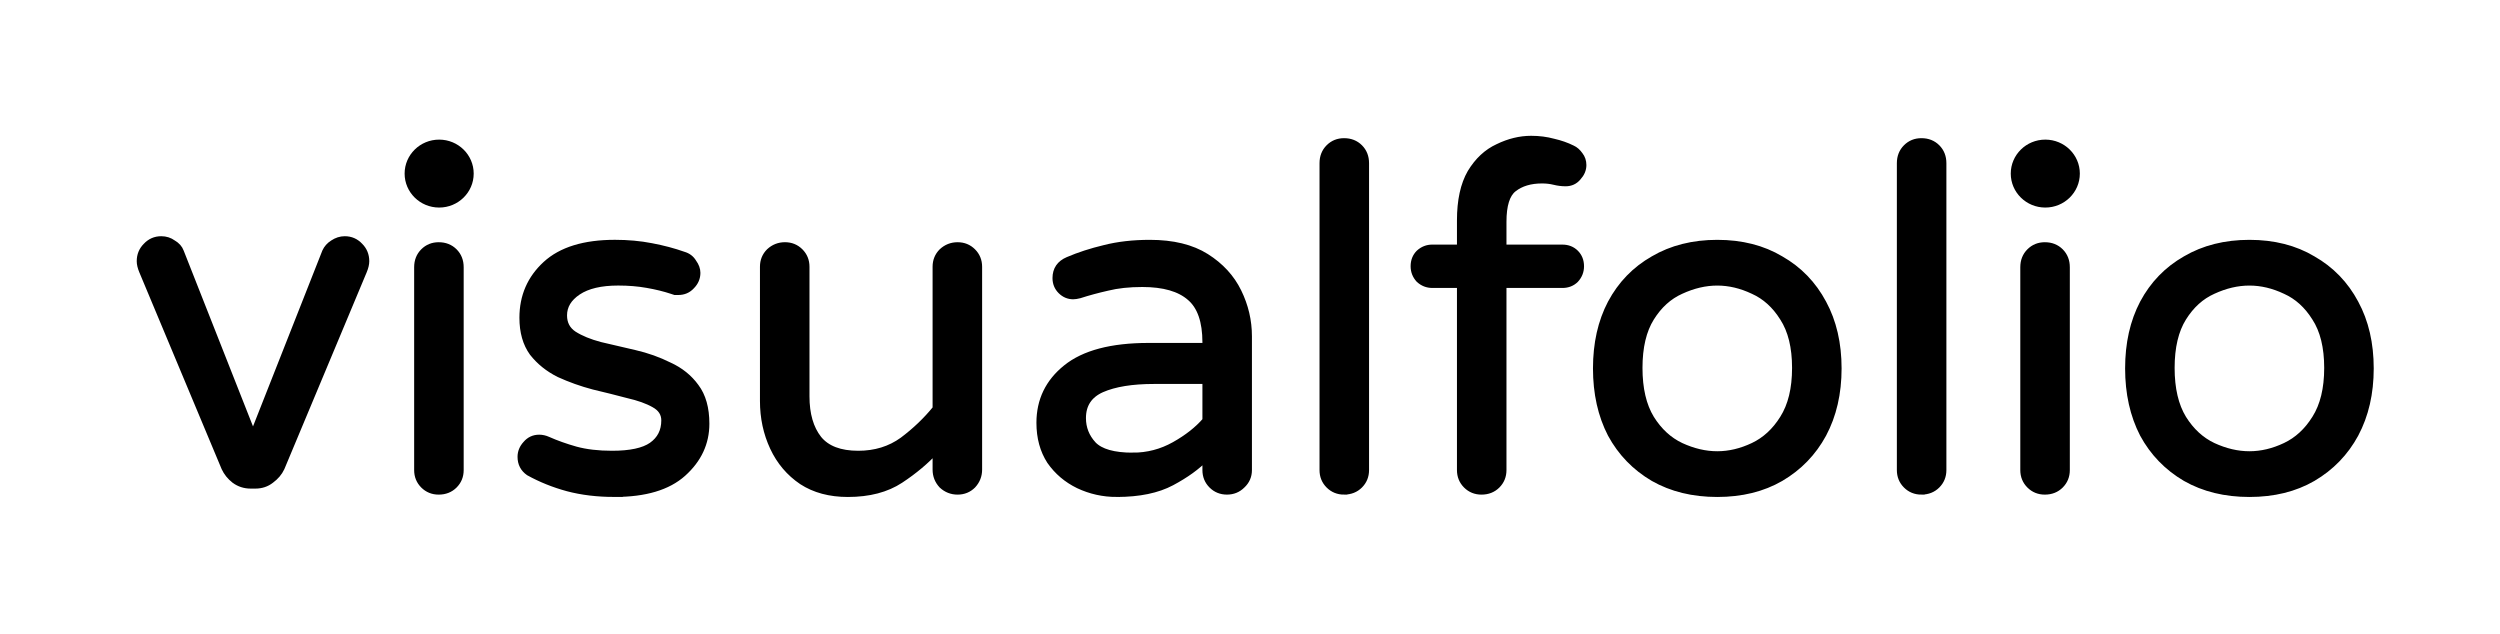
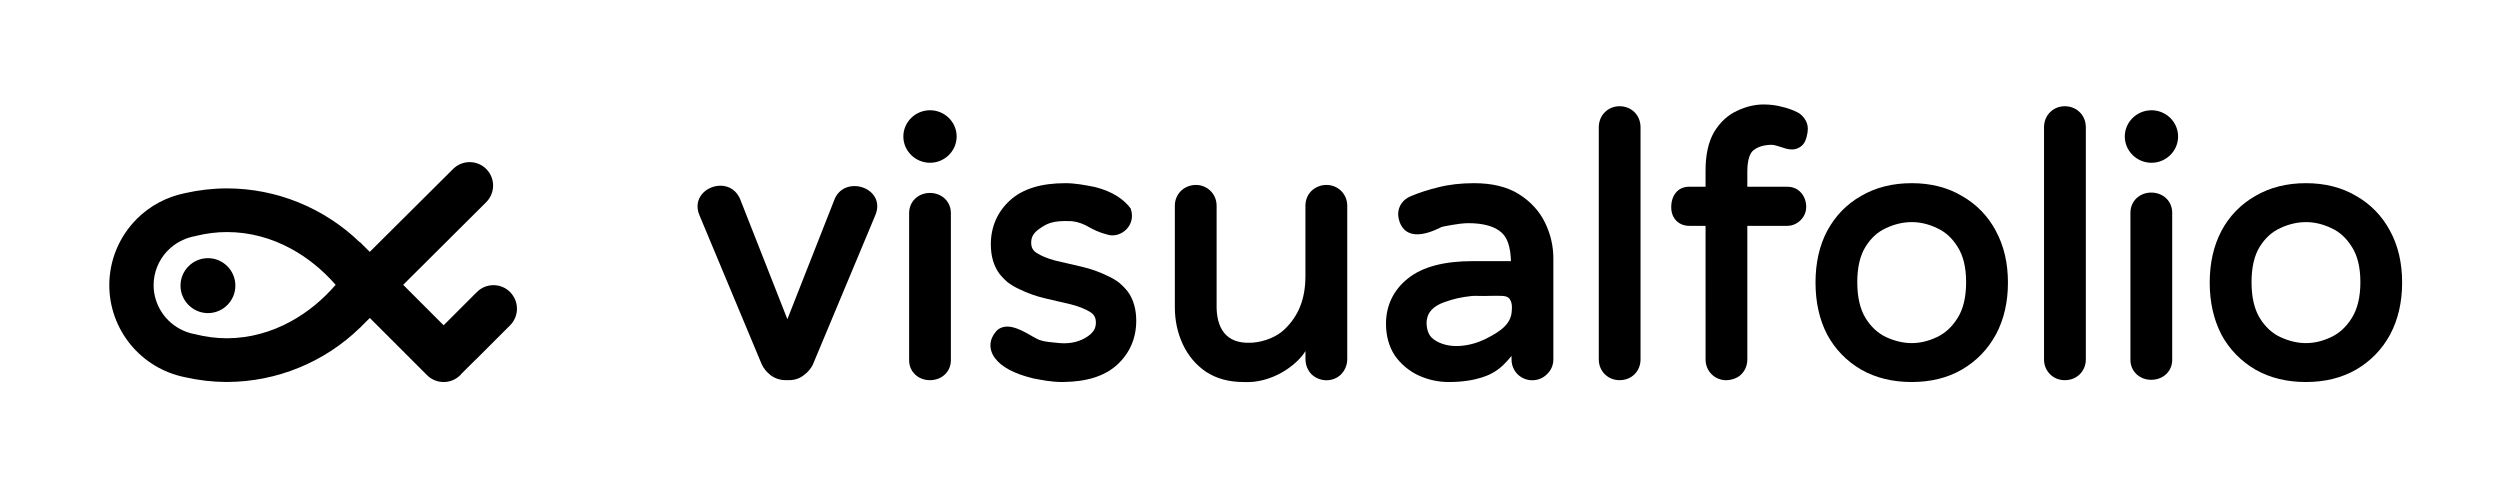
- <svg xmlns="http://www.w3.org/2000/svg" width="189mm" height="47.875mm" viewBox="0 0 189 47.875" version="1.1" id="svg1523" xml:space="preserve">
+ <svg xmlns="http://www.w3.org/2000/svg" width="245.8mm" height="47.875mm" viewBox="0 0 245.8 47.875" version="1.1" id="svg1523" xml:space="preserve">
  <defs id="defs1520">
    <rect x="851" y="648" width="316.283" height="113.065" id="rect21295" />
    <rect x="754" y="685" width="240" height="168" id="rect21289" />
    <rect x="854" y="545" width="242.5" height="209.5" id="rect17422" />
    <clipPath clipPathUnits="userSpaceOnUse" id="clipPath28389">
      <rect style="fill:#40b7c6;fill-opacity:1;stroke-width:6.662" id="rect28391" width="232.998" height="55.774" x="39.107" y="127.203" ry="11.664" />
    </clipPath>
    <filter style="color-interpolation-filters:sRGB" id="filter28609" x="0" y="0" width="1" height="1">
      <feColorMatrix values="1 0 0 -0.035 -0 0 1 0 -0.035 -0 0 0 1 -0.035 -0 0 0 0 1 0" id="feColorMatrix28607" result="fbSourceGraphic" />
      <feColorMatrix result="fbSourceGraphicAlpha" in="fbSourceGraphic" values="0 0 0 -1 0 0 0 0 -1 0 0 0 0 -1 0 0 0 0 1 0" id="feColorMatrix28611" />
      <feColorMatrix id="feColorMatrix28613" values="1 0 0 -0.035 -0 0 1 0 -0.035 -0 0 0 1 -0.035 -0 0 0 0 1 0" in="fbSourceGraphic" result="fbSourceGraphic" />
      <feColorMatrix result="fbSourceGraphicAlpha" in="fbSourceGraphic" values="0 0 0 -1 0 0 0 0 -1 0 0 0 0 -1 0 0 0 0 1 0" id="feColorMatrix28615" />
      <feColorMatrix id="feColorMatrix28617" values="1 0 0 -0.035 -0 0 1 0 -0.035 -0 0 0 1 -0.035 -0 0 0 0 1 0" in="fbSourceGraphic" result="fbSourceGraphic" />
      <feColorMatrix result="fbSourceGraphicAlpha" in="fbSourceGraphic" values="0 0 0 -1 0 0 0 0 -1 0 0 0 0 -1 0 0 0 0 1 0" id="feColorMatrix32519" />
      <feColorMatrix id="feColorMatrix32521" values="0.914 0 0 -0.034 0.043 0 0.914 0 -0.034 0.043 0 0 0.914 -0.034 0.043 0 0 0 1 0" in="fbSourceGraphic" />
    </filter>
    <clipPath clipPathUnits="userSpaceOnUse" id="clipPath28389-2">
      <rect style="fill:#40b7c6;fill-opacity:1;stroke-width:6.662" id="rect28391-6" width="232.998" height="55.774" x="39.107" y="127.203" ry="11.664" />
    </clipPath>
    <filter style="color-interpolation-filters:sRGB" id="filter28609-2" x="0" y="0" width="1" height="1">
      <feColorMatrix values="1 0 0 -0.035 -0 0 1 0 -0.035 -0 0 0 1 -0.035 -0 0 0 0 1 0" id="feColorMatrix28607-8" result="fbSourceGraphic" />
      <feColorMatrix result="fbSourceGraphicAlpha" in="fbSourceGraphic" values="0 0 0 -1 0 0 0 0 -1 0 0 0 0 -1 0 0 0 0 1 0" id="feColorMatrix28611-4" />
      <feColorMatrix id="feColorMatrix28613-8" values="1 0 0 -0.035 -0 0 1 0 -0.035 -0 0 0 1 -0.035 -0 0 0 0 1 0" in="fbSourceGraphic" result="fbSourceGraphic" />
      <feColorMatrix result="fbSourceGraphicAlpha" in="fbSourceGraphic" values="0 0 0 -1 0 0 0 0 -1 0 0 0 0 -1 0 0 0 0 1 0" id="feColorMatrix28615-1" />
      <feColorMatrix id="feColorMatrix28617-6" values="1 0 0 -0.035 -0 0 1 0 -0.035 -0 0 0 1 -0.035 -0 0 0 0 1 0" in="fbSourceGraphic" />
    </filter>
    <clipPath clipPathUnits="userSpaceOnUse" id="clipPath28389-8">
      <rect style="fill:#40b7c6;fill-opacity:1;stroke-width:6.662" id="rect28391-9" width="232.998" height="55.774" x="39.107" y="127.203" ry="11.664" />
    </clipPath>
    <filter style="color-interpolation-filters:sRGB" id="filter28609-6" x="0" y="0" width="1" height="1">
      <feColorMatrix values="1 0 0 -0.035 -0 0 1 0 -0.035 -0 0 0 1 -0.035 -0 0 0 0 1 0" id="feColorMatrix28607-6" result="fbSourceGraphic" />
      <feColorMatrix result="fbSourceGraphicAlpha" in="fbSourceGraphic" values="0 0 0 -1 0 0 0 0 -1 0 0 0 0 -1 0 0 0 0 1 0" id="feColorMatrix28611-8" />
      <feColorMatrix id="feColorMatrix28613-3" values="1 0 0 -0.035 -0 0 1 0 -0.035 -0 0 0 1 -0.035 -0 0 0 0 1 0" in="fbSourceGraphic" result="fbSourceGraphic" />
      <feColorMatrix result="fbSourceGraphicAlpha" in="fbSourceGraphic" values="0 0 0 -1 0 0 0 0 -1 0 0 0 0 -1 0 0 0 0 1 0" id="feColorMatrix28615-6" />
      <feColorMatrix id="feColorMatrix28617-1" values="1 0 0 -0.035 -0 0 1 0 -0.035 -0 0 0 1 -0.035 -0 0 0 0 1 0" in="fbSourceGraphic" />
    </filter>
    <clipPath clipPathUnits="userSpaceOnUse" id="clipPath28389-8-4">
      <rect style="fill:#40b7c6;fill-opacity:1;stroke-width:6.662" id="rect28391-9-5" width="232.998" height="55.774" x="39.107" y="127.203" ry="11.664" />
    </clipPath>
    <filter style="color-interpolation-filters:sRGB" id="filter28609-6-2" x="0" y="0" width="1" height="1">
      <feColorMatrix values="1 0 0 -0.035 -0 0 1 0 -0.035 -0 0 0 1 -0.035 -0 0 0 0 1 0" id="feColorMatrix28607-6-4" result="fbSourceGraphic" />
      <feColorMatrix result="fbSourceGraphicAlpha" in="fbSourceGraphic" values="0 0 0 -1 0 0 0 0 -1 0 0 0 0 -1 0 0 0 0 1 0" id="feColorMatrix28611-8-4" />
      <feColorMatrix id="feColorMatrix28613-3-6" values="1 0 0 -0.035 -0 0 1 0 -0.035 -0 0 0 1 -0.035 -0 0 0 0 1 0" in="fbSourceGraphic" result="fbSourceGraphic" />
      <feColorMatrix result="fbSourceGraphicAlpha" in="fbSourceGraphic" values="0 0 0 -1 0 0 0 0 -1 0 0 0 0 -1 0 0 0 0 1 0" id="feColorMatrix28615-6-4" />
      <feColorMatrix id="feColorMatrix28617-1-6" values="1 0 0 -0.035 -0 0 1 0 -0.035 -0 0 0 1 -0.035 -0 0 0 0 1 0" in="fbSourceGraphic" result="fbSourceGraphic" />
      <feColorMatrix result="fbSourceGraphicAlpha" in="fbSourceGraphic" values="0 0 0 -1 0 0 0 0 -1 0 0 0 0 -1 0 0 0 0 1 0" id="feColorMatrix32515" />
      <feColorMatrix id="feColorMatrix32517" values="0.914 0 0 -0.034 0.043 0 0.914 0 -0.034 0.043 0 0 0.914 -0.034 0.043 0 0 0 1 0" in="fbSourceGraphic" />
    </filter>
    <clipPath clipPathUnits="userSpaceOnUse" id="clipPath29187">
      <path id="path29189" style="fill:#efefef;stroke-width:6.662" d="M 87.834,127.203 H 223.378 c 26.995,0 48.727,5.202 48.727,11.664 v 32.446 c 0,6.462 -21.732,11.664 -48.727,11.664 H 87.834 c -26.995,0 -48.727,-5.202 -48.727,-11.664 v -32.446 c 0,-6.462 21.732,-11.664 48.727,-11.664 z" />
    </clipPath>
    <clipPath clipPathUnits="userSpaceOnUse" id="clipPath28389-9">
      <rect style="fill:#40b7c6;fill-opacity:1;stroke-width:6.662" id="rect28391-7" width="232.998" height="55.774" x="39.107" y="127.203" ry="11.664" />
    </clipPath>
    <filter style="color-interpolation-filters:sRGB" id="filter28609-1" x="0" y="0" width="1" height="1">
      <feColorMatrix values="1 0 0 -0.035 -0 0 1 0 -0.035 -0 0 0 1 -0.035 -0 0 0 0 1 0" id="feColorMatrix28607-1" result="fbSourceGraphic" />
      <feColorMatrix result="fbSourceGraphicAlpha" in="fbSourceGraphic" values="0 0 0 -1 0 0 0 0 -1 0 0 0 0 -1 0 0 0 0 1 0" id="feColorMatrix28611-3" />
      <feColorMatrix id="feColorMatrix28613-9" values="1 0 0 -0.035 -0 0 1 0 -0.035 -0 0 0 1 -0.035 -0 0 0 0 1 0" in="fbSourceGraphic" result="fbSourceGraphic" />
      <feColorMatrix result="fbSourceGraphicAlpha" in="fbSourceGraphic" values="0 0 0 -1 0 0 0 0 -1 0 0 0 0 -1 0 0 0 0 1 0" id="feColorMatrix28615-8" />
      <feColorMatrix id="feColorMatrix28617-0" values="1 0 0 -0.035 -0 0 1 0 -0.035 -0 0 0 1 -0.035 -0 0 0 0 1 0" in="fbSourceGraphic" result="fbSourceGraphic" />
      <feColorMatrix result="fbSourceGraphicAlpha" in="fbSourceGraphic" values="0 0 0 -1 0 0 0 0 -1 0 0 0 0 -1 0 0 0 0 1 0" id="feColorMatrix32519-5" />
      <feColorMatrix id="feColorMatrix32521-9" values="0.914 0 0 -0.034 0.043 0 0.914 0 -0.034 0.043 0 0 0.914 -0.034 0.043 0 0 0 1 0" in="fbSourceGraphic" />
    </filter>
  </defs>
  <g id="layer1">
-     <text xml:space="preserve" transform="scale(0.2645833)" id="text17420" style="font-style:normal;font-weight:normal;font-size:40px;line-height:1.25;font-family:sans-serif;white-space:pre;shape-inside:url(#rect17422);display:inline;fill:#000000;fill-opacity:1;stroke:none" />
-     <text xml:space="preserve" transform="scale(0.2645833)" id="text21287" style="font-style:normal;font-weight:normal;font-size:40px;line-height:1.25;font-family:sans-serif;white-space:pre;shape-inside:url(#rect21289);display:inline;fill:#000000;fill-opacity:1;stroke:none" />
-     <text xml:space="preserve" transform="scale(0.2645833)" id="text21293" style="font-style:normal;font-weight:normal;font-size:40px;line-height:1.25;font-family:sans-serif;white-space:pre;shape-inside:url(#rect21295);display:inline;fill:#000000;fill-opacity:1;stroke:none" />
-     <path d="m 18.949,36.693 q -0.679,0 -1.216,-0.393 -0.501,-0.393 -0.751,-0.93 l -6.221,-14.872 q -0.179,-0.429 -0.179,-0.751 0,-0.679 0.465,-1.144 0.465,-0.5 1.144,-0.5 0.501,0 0.894,0.286 0.429,0.25 0.572,0.644 l 5.47,13.871 5.47,-13.871 q 0.179,-0.393 0.572,-0.644 0.429,-0.286 0.894,-0.286 0.679,0 1.144,0.5 0.465,0.465 0.465,1.144 0,0.322 -0.179,0.751 l -6.221,14.872 q -0.25,0.536 -0.787,0.93 -0.501,0.393 -1.18,0.393 z" style="font-size:7.296px;line-height:1.25;font-family:'Varela Round';-inkscape-font-specification:'Varela Round';letter-spacing:0.026px;fill:#000000;fill-opacity:1;stroke:#000000;stroke-width:0.49;stroke-opacity:1" id="path25682" />
-     <path style="font-size:7.296px;line-height:1.25;font-family:'Varela Round';-inkscape-font-specification:'Varela Round';letter-spacing:0.026px;fill:#000000;fill-opacity:1;stroke:#000000;stroke-width:0.49;stroke-opacity:1" d="m 33.164,37.148 q -0.679,0 -1.144,-0.465 -0.465,-0.465 -0.465,-1.144 V 20.202 q 0,-0.715 0.465,-1.18 0.465,-0.465 1.144,-0.465 0.715,0 1.18,0.465 0.465,0.465 0.465,1.18 v 15.337 q 0,0.679 -0.465,1.144 -0.465,0.465 -1.18,0.465 z" id="path25721-8" />
-     <path d="m 46.486,37.326 q -1.966,0 -3.575,-0.429 -1.573,-0.429 -2.932,-1.18 -0.608,-0.429 -0.608,-1.18 0,-0.536 0.393,-0.965 0.393,-0.465 1.001,-0.465 0.322,0 0.644,0.143 0.965,0.429 2.109,0.751 1.18,0.322 2.753,0.322 2.074,0 3.003,-0.644 0.965,-0.679 0.965,-1.895 0,-0.787 -0.787,-1.216 -0.751,-0.429 -2.002,-0.715 -1.216,-0.322 -2.574,-0.644 -1.359,-0.358 -2.61,-0.93 -1.216,-0.608 -2.002,-1.609 -0.751,-1.037 -0.751,-2.646 0,-2.431 1.752,-4.04 1.752,-1.609 5.22,-1.609 1.466,0 2.753,0.25 1.323,0.25 2.431,0.644 0.5,0.143 0.751,0.572 0.286,0.393 0.286,0.786 0,0.572 -0.429,1.001 -0.393,0.429 -1.001,0.429 -0.143,0 -0.25,0 -0.107,-0.034 -0.215,-0.071 -0.858,-0.286 -1.895,-0.465 -1.001,-0.179 -2.181,-0.179 -1.966,0 -3.039,0.715 -1.073,0.715 -1.073,1.788 0,0.93 0.751,1.43 0.787,0.501 2.002,0.822 1.251,0.286 2.61,0.608 1.394,0.322 2.61,0.93 1.251,0.572 2.002,1.609 0.786,1.037 0.786,2.789 0,2.181 -1.752,3.754 -1.716,1.537 -5.148,1.537 z" style="font-size:7.296px;line-height:1.25;font-family:'Varela Round';-inkscape-font-specification:'Varela Round';letter-spacing:0.026px;fill:#000000;fill-opacity:1;stroke:#000000;stroke-width:0.49;stroke-opacity:1" id="path25686-9" />
-     <path d="m 64.098,37.326 q -2.038,0 -3.468,-0.93 -1.43,-0.965 -2.181,-2.574 -0.751,-1.609 -0.751,-3.504 v -10.153 q 0,-0.679 0.465,-1.144 0.501,-0.465 1.18,-0.465 0.679,0 1.144,0.465 0.465,0.465 0.465,1.144 v 9.796 q 0,2.038 0.93,3.218 0.93,1.144 3.003,1.144 1.931,0 3.361,-1.037 1.43,-1.072 2.503,-2.395 V 20.166 q 0,-0.679 0.465,-1.144 0.5,-0.465 1.18,-0.465 0.679,0 1.144,0.465 0.465,0.465 0.465,1.144 v 15.337 q 0,0.679 -0.465,1.18 -0.465,0.465 -1.144,0.465 -0.679,0 -1.18,-0.465 -0.465,-0.501 -0.465,-1.18 v -1.466 q -1.108,1.216 -2.681,2.252 -1.573,1.037 -3.968,1.037 z" style="font-size:7.296px;line-height:1.25;font-family:'Varela Round';-inkscape-font-specification:'Varela Round';letter-spacing:0.026px;fill:#000000;fill-opacity:1;stroke:#000000;stroke-width:0.49;stroke-opacity:1" id="path25688-2" />
-     <path d="m 84.427,37.326 q -1.537,0 -2.896,-0.644 -1.323,-0.644 -2.145,-1.823 -0.787,-1.216 -0.787,-2.896 0,-2.538 2.002,-4.147 2.038,-1.645 6.221,-1.645 h 4.326 v -0.286 q 0,-2.395 -1.18,-3.396 -1.18,-1.037 -3.611,-1.037 -1.502,0 -2.646,0.286 -1.108,0.25 -2.109,0.572 -0.286,0.071 -0.465,0.071 -0.536,0 -0.93,-0.393 -0.393,-0.393 -0.393,-0.965 0,-0.965 0.93,-1.359 1.251,-0.536 2.753,-0.894 1.537,-0.393 3.432,-0.393 2.61,0 4.254,1.037 1.645,1.037 2.431,2.646 0.787,1.609 0.787,3.361 v 10.117 q 0,0.679 -0.5,1.144 -0.465,0.465 -1.144,0.465 -0.679,0 -1.144,-0.465 -0.465,-0.465 -0.465,-1.144 v -0.93 q -0.965,1.001 -2.574,1.859 -1.609,0.858 -4.147,0.858 z m 1.215,-2.86 q 1.68,0 3.146,-0.822 1.466,-0.822 2.36,-1.859 V 28.782 h -3.897 q -2.503,0 -3.968,0.644 -1.43,0.644 -1.43,2.181 0,1.144 0.787,2.002 0.822,0.858 3.003,0.858 z" style="font-size:7.296px;line-height:1.25;font-family:'Varela Round';-inkscape-font-specification:'Varela Round';letter-spacing:0.026px;fill:#000000;fill-opacity:1;stroke:#000000;stroke-width:0.49;stroke-opacity:1" id="path25690-7" />
-     <path d="m 101.61,37.148 q -0.679,0 -1.144,-0.465 -0.465,-0.465 -0.465,-1.144 V 12.336 q 0,-0.715 0.465,-1.18 0.465,-0.465 1.144,-0.465 0.715,0 1.18,0.465 0.465,0.465 0.465,1.18 v 23.202 q 0,0.679 -0.465,1.144 -0.465,0.465 -1.18,0.465 z" style="font-size:7.296px;line-height:1.25;font-family:'Varela Round';-inkscape-font-specification:'Varela Round';letter-spacing:0.026px;fill:#000000;fill-opacity:1;stroke:#000000;stroke-width:0.49;stroke-opacity:1" id="path25692-9" />
-     <path d="m 112,37.148 q -0.679,0 -1.144,-0.465 -0.465,-0.465 -0.465,-1.144 V 21.524 h -2.109 q -0.572,0 -1.001,-0.393 -0.393,-0.429 -0.393,-1.001 0,-0.608 0.393,-1.001 0.429,-0.393 1.001,-0.393 h 2.109 v -2.074 q 0,-2.252 0.786,-3.611 0.822,-1.359 2.074,-1.931 1.251,-0.608 2.503,-0.608 0.894,0 1.68,0.215 0.787,0.179 1.43,0.5 0.322,0.143 0.572,0.501 0.25,0.322 0.25,0.751 0,0.501 -0.393,0.93 -0.358,0.429 -0.93,0.429 -0.429,0 -0.858,-0.107 -0.429,-0.107 -0.93,-0.107 -1.323,0 -2.145,0.644 -0.786,0.608 -0.786,2.503 v 1.966 h 4.469 q 0.608,0 1.001,0.393 0.393,0.393 0.393,1.001 0,0.572 -0.393,1.001 -0.393,0.393 -1.001,0.393 h -4.469 v 14.014 q 0,0.679 -0.465,1.144 -0.465,0.465 -1.18,0.465 z" style="font-size:7.296px;line-height:1.25;font-family:'Varela Round';-inkscape-font-specification:'Varela Round';letter-spacing:0.026px;fill:#000000;fill-opacity:1;stroke:#000000;stroke-width:0.49;stroke-opacity:1" id="path25694-5" />
-     <path d="m 129.826,37.326 q -2.753,0 -4.826,-1.18 -2.074,-1.216 -3.218,-3.325 -1.108,-2.145 -1.108,-4.969 0,-2.824 1.108,-4.934 1.144,-2.145 3.218,-3.325 2.074,-1.216 4.826,-1.216 2.753,0 4.791,1.216 2.074,1.18 3.218,3.325 1.144,2.109 1.144,4.934 0,2.824 -1.144,4.969 -1.144,2.109 -3.218,3.325 -2.038,1.18 -4.791,1.18 z m 0,-2.967 q 1.359,0 2.717,-0.644 1.359,-0.644 2.252,-2.074 0.93,-1.466 0.93,-3.825 0,-2.36 -0.93,-3.79 -0.894,-1.43 -2.252,-2.038 -1.359,-0.644 -2.717,-0.644 -1.359,0 -2.753,0.644 -1.359,0.608 -2.252,2.038 -0.894,1.43 -0.894,3.79 0,2.36 0.894,3.825 0.894,1.43 2.252,2.074 1.394,0.644 2.753,0.644 z" style="font-size:7.296px;line-height:1.25;font-family:'Varela Round';-inkscape-font-specification:'Varela Round';letter-spacing:0.026px;fill:#000000;fill-opacity:1;stroke:#000000;stroke-width:0.49;stroke-opacity:1" id="path25696-4" />
-     <path d="m 145.257,37.148 q -0.679,0 -1.144,-0.465 -0.465,-0.465 -0.465,-1.144 V 12.336 q 0,-0.715 0.465,-1.18 0.465,-0.465 1.144,-0.465 0.715,0 1.18,0.465 0.465,0.465 0.465,1.18 v 23.202 q 0,0.679 -0.465,1.144 -0.465,0.465 -1.18,0.465 z" style="font-size:7.296px;line-height:1.25;font-family:'Varela Round';-inkscape-font-specification:'Varela Round';letter-spacing:0.026px;fill:#000000;fill-opacity:1;stroke:#000000;stroke-width:0.49;stroke-opacity:1" id="path25698-3" />
-     <g id="g5" transform="translate(-1.058333)" style="stroke:#000000;stroke-opacity:1;fill:#000000;fill-opacity:1">
-       <ellipse style="fill:#000000;fill-opacity:1;stroke:#000000;stroke-width:0;stroke-dasharray:none;stroke-opacity:1" id="path9174-9-4-1" cx="155.683" cy="13.123" rx="2.611" ry="2.568" />
-       <path style="font-size:7.296px;line-height:1.25;font-family:'Varela Round';-inkscape-font-specification:'Varela Round';letter-spacing:0.026px;fill:#000000;fill-opacity:1;stroke:#000000;stroke-width:0.49;stroke-opacity:1" d="m 155.647,37.148 q -0.679,0 -1.144,-0.465 -0.465,-0.465 -0.465,-1.144 V 20.202 q 0,-0.715 0.465,-1.18 0.465,-0.465 1.144,-0.465 0.715,0 1.18,0.465 0.465,0.465 0.465,1.18 V 35.539 q 0,0.679 -0.465,1.144 -0.465,0.465 -1.18,0.465 z" id="path25725-2" />
-       <path d="m 171.114,37.326 q -2.753,0 -4.826,-1.18 -2.074,-1.216 -3.218,-3.325 -1.108,-2.145 -1.108,-4.969 0,-2.824 1.108,-4.934 1.144,-2.145 3.218,-3.325 2.074,-1.216 4.826,-1.216 2.753,0 4.791,1.216 2.074,1.18 3.218,3.325 1.144,2.109 1.144,4.934 0,2.824 -1.144,4.969 -1.144,2.109 -3.218,3.325 -2.038,1.18 -4.791,1.18 z m 0,-2.967 q 1.359,0 2.717,-0.644 1.359,-0.644 2.252,-2.074 0.93,-1.466 0.93,-3.825 0,-2.36 -0.93,-3.79 -0.894,-1.43 -2.252,-2.038 -1.359,-0.644 -2.717,-0.644 -1.359,0 -2.753,0.644 -1.359,0.608 -2.252,2.038 -0.894,1.43 -0.894,3.79 0,2.36 0.894,3.825 0.894,1.43 2.252,2.074 1.394,0.644 2.753,0.644 z" style="font-size:7.296px;line-height:1.25;font-family:'Varela Round';-inkscape-font-specification:'Varela Round';letter-spacing:0.026px;fill:#000000;fill-opacity:1;stroke:#000000;stroke-width:0.49;stroke-opacity:1" id="path25704-3" />
-     </g>
-     <ellipse style="fill:#000000;fill-opacity:1;stroke:#000000;stroke-width:0;stroke-dasharray:none;stroke-opacity:1" id="path9174-9-3" cx="33.2" cy="13.123" rx="2.611" ry="2.568" />
+     <path style="display:inline;fill:#000000;fill-opacity:1;stroke-width:3.056;stroke-linecap:round;stroke-linejoin:round;stroke-miterlimit:2.3" d="m 91.422,18.97 c -0.549,0 -1.069,0.201 -1.452,0.568 -0.385,0.371 -0.585,0.877 -0.585,1.42 v 14.473 c 0,0.526 0.202,1.018 0.585,1.386 0.383,0.367 0.903,0.562 1.452,0.562 0.567,0 1.094,-0.191 1.481,-0.562 0.383,-0.367 0.587,-0.859 0.587,-1.386 v -14.473 c 0,-0.544 -0.2,-1.048 -0.587,-1.42 -0.387,-0.371 -0.914,-0.568 -1.481,-0.568 z" id="path29" />
+     <path style="display:inline;fill:#000000;fill-opacity:1;stroke-width:3.056;stroke-linecap:round;stroke-linejoin:round;stroke-miterlimit:2.3" d="m 211.503,18.933 c -0.549,0 -1.069,0.201 -1.452,0.568 -0.385,0.371 -0.587,0.877 -0.587,1.42 v 14.473 c 0,0.526 0.204,1.018 0.587,1.386 0.383,0.367 0.903,0.562 1.452,0.562 0.567,0 1.094,-0.191 1.481,-0.562 0.383,-0.367 0.587,-0.859 0.587,-1.386 V 20.921 c 0,-0.544 -0.2,-1.048 -0.587,-1.42 -0.387,-0.371 -0.914,-0.568 -1.481,-0.568 z" id="path28" />
+     <path style="display:inline;fill:#000000;fill-opacity:1;stroke-width:3.056;stroke-linecap:round;stroke-linejoin:round;stroke-miterlimit:2.3" d="m 70.827,18.258 c -1.373,0.004 -2.755,1.235 -2.06,2.899 l 6.119,14.644 0.006,0.012 c 0.195,0.418 0.491,0.777 0.87,1.074 l 0.006,0.006 0.006,0.005 c 0.425,0.312 0.929,0.478 1.463,0.478 h 0.355 c 0.533,0 1.033,-0.167 1.44,-0.487 0.397,-0.294 0.71,-0.655 0.906,-1.075 v -0.012 L 86.062,21.157 C 87.199,18.425 82.902,17.065 81.992,19.751 L 77.415,31.382 72.839,19.751 c -0.367,-1.054 -1.187,-1.495 -2.011,-1.493 z" id="path27" />
+     <path style="display:inline;fill:#000000;fill-opacity:1;stroke-width:3.056;stroke-linecap:round;stroke-linejoin:round;stroke-miterlimit:2.3" d="m 130.418,18.182 c -0.549,0 -1.066,0.206 -1.469,0.581 l -0.006,0.006 -0.006,0.006 c -0.383,0.383 -0.587,0.898 -0.587,1.447 v 6.909 c 8.4e-4,2.324 -0.722,3.955 -2.016,5.213 -1.143,1.111 -2.716,1.328 -3.32,1.355 -1.309,0.058 -2.124,-0.32 -2.653,-0.969 -0.529,-0.649 -0.779,-1.638 -0.744,-2.858 v -0.006 -9.645 c 0,-0.549 -0.21,-1.063 -0.593,-1.446 -0.383,-0.383 -0.896,-0.591 -1.444,-0.591 h -0.002 c -0.548,3.86e-4 -1.064,0.206 -1.467,0.581 l -0.003,0.006 -0.006,0.006 c -0.383,0.383 -0.591,0.897 -0.591,1.446 v 9.987 c 0,1.303 0.262,2.524 0.784,3.641 0.524,1.124 1.294,2.038 2.298,2.716 h 0.006 l 0.006,0.006 c 1.021,0.663 2.252,0.988 3.658,0.988 2.715,0.156 5.175,-1.568 6.091,-3.042 v 0.794 c 0,0.549 0.2,1.066 0.575,1.469 l 0.012,0.012 0.012,0.012 c 0.403,0.375 0.92,0.581 1.469,0.581 0.549,0 1.063,-0.21 1.446,-0.593 l 0.006,-0.006 0.006,-0.006 c 0.374,-0.403 0.581,-0.921 0.581,-1.47 V 20.221 c 0,-0.549 -0.21,-1.063 -0.593,-1.446 -0.383,-0.383 -0.897,-0.591 -1.446,-0.591 z" id="path26" />
+     <path style="display:inline;fill:#000000;fill-opacity:1;stroke-width:3.056;stroke-linecap:round;stroke-linejoin:round;stroke-miterlimit:2.3" d="m 226.717,18.01 c -1.87,2.29e-4 -3.534,0.414 -4.968,1.254 -1.432,0.815 -2.557,1.972 -3.345,3.449 v 0.006 c -0.766,1.457 -1.145,3.152 -1.145,5.064 0,1.912 0.38,3.618 1.145,5.097 v 0.006 0.006 c 0.788,1.453 1.911,2.606 3.338,3.443 l 0.006,0.005 c 1.435,0.817 3.099,1.22 4.97,1.22 1.871,0 3.527,-0.408 4.941,-1.226 h 0.006 c 1.428,-0.837 2.546,-1.99 3.334,-3.443 v -0.005 c 0.789,-1.48 1.178,-3.19 1.178,-5.104 0,-1.914 -0.387,-3.61 -1.178,-5.068 -0.786,-1.474 -1.906,-2.63 -3.334,-3.444 -1.414,-0.843 -3.073,-1.26 -4.945,-1.26 z m 0,3.827 h 0.002 c 0.82,0 1.641,0.188 2.48,0.585 h 0.006 l 0.006,0.006 c 0.804,0.36 1.467,0.955 2.014,1.83 l 0.006,0.006 c 0.548,0.843 0.842,1.994 0.842,3.483 0,1.488 -0.297,2.657 -0.848,3.526 -0.548,0.877 -1.218,1.487 -2.026,1.87 -0.838,0.397 -1.66,0.591 -2.48,0.591 -0.818,0 -1.652,-0.194 -2.513,-0.591 h -0.006 c -0.804,-0.382 -1.47,-0.994 -2.016,-1.865 -0.53,-0.869 -0.813,-2.04 -0.813,-3.53 0,-1.491 0.281,-2.646 0.808,-3.489 0.547,-0.875 1.216,-1.47 2.02,-1.83 v -0.006 c 0.863,-0.398 1.699,-0.585 2.518,-0.585 z" id="path25" />
+     <path style="display:inline;fill:#000000;fill-opacity:1;stroke-width:3.056;stroke-linecap:round;stroke-linejoin:round;stroke-miterlimit:2.3" d="m 187.961,18.01 c -1.87,0 -3.541,0.414 -4.976,1.254 -1.432,0.815 -2.552,1.972 -3.34,3.449 l -0.006,0.006 c -0.766,1.457 -1.137,3.152 -1.137,5.064 0,1.912 0.373,3.618 1.137,5.097 v 0.006 l 0.006,0.006 c 0.788,1.453 1.906,2.606 3.334,3.443 h 0.006 v 0.005 c 1.435,0.817 3.105,1.22 4.976,1.22 1.871,0 3.526,-0.408 4.939,-1.226 1.428,-0.837 2.547,-1.99 3.335,-3.443 v -0.005 h 0.006 c 0.789,-1.48 1.18,-3.19 1.18,-5.104 0,-1.914 -0.394,-3.61 -1.185,-5.068 h 0.006 c -0.786,-1.474 -1.912,-2.63 -3.34,-3.444 -1.414,-0.843 -3.068,-1.26 -4.941,-1.26 z m -0.002,3.827 h 0.002 c 0.82,0 1.64,0.188 2.478,0.585 l 0.006,0.006 c 0.804,0.36 1.475,0.955 2.022,1.83 v 0.006 c 0.548,0.843 0.842,1.994 0.842,3.483 0,1.488 -0.291,2.657 -0.842,3.526 -0.548,0.877 -1.218,1.487 -2.026,1.87 -0.838,0.397 -1.66,0.591 -2.48,0.591 -0.82,0 -1.657,-0.193 -2.521,-0.591 -0.809,-0.383 -1.472,-0.993 -2.02,-1.87 -0.528,-0.869 -0.813,-2.037 -0.813,-3.526 0,-1.491 0.286,-2.646 0.813,-3.489 0.547,-0.875 1.212,-1.47 2.016,-1.83 l 0.006,-0.006 c 0.863,-0.398 1.699,-0.585 2.518,-0.585 z" id="path24" />
+     <path style="display:inline;fill:#000000;fill-opacity:1;stroke-width:3.056;stroke-linecap:round;stroke-linejoin:round;stroke-miterlimit:2.3" d="m 144.917,18.01 c -1.274,0 -2.439,0.132 -3.49,0.401 -1,0.239 -1.926,0.54 -2.768,0.9 -0.732,0.31 -1.191,0.974 -1.191,1.753 0,0.194 0.144,3.368 4.28,1.247 0,0 1.651,-0.37 2.607,-0.37 1.53,0 2.599,0.327 3.257,0.905 l 0.006,0.006 c 0.601,0.51 0.899,1.471 0.939,2.822 h -3.744 c -2.803,0 -4.95,0.545 -6.405,1.719 -1.404,1.128 -2.137,2.651 -2.137,4.435 0,1.173 0.28,2.218 0.848,3.096 v 0.006 l 0.006,0.006 c 0.582,0.836 1.349,1.493 2.281,1.946 h 0.006 c 0.951,0.45 1.97,0.679 3.042,0.679 2.928,0 4.296,-0.899 4.297,-0.9 0.767,-0.409 1.35,-1.04 1.864,-1.667 v 0.353 c 0,0.549 0.21,1.063 0.593,1.446 0.383,0.383 0.896,0.593 1.446,0.593 0.546,0 1.057,-0.207 1.439,-0.587 0.405,-0.379 0.633,-0.898 0.633,-1.452 v -9.958 c 0,-1.217 -0.279,-2.392 -0.823,-3.506 -0.554,-1.133 -1.414,-2.069 -2.555,-2.788 -1.17,-0.738 -2.659,-1.085 -4.431,-1.085 z m 1.885,11.075 c 0.735,0.006 1.195,-0.038 1.481,0.169 0.478,0.346 0.356,1.208 0.356,1.234 -0.024,1.22 -0.861,1.996 -2.63,2.862 -1.334,0.653 -3.554,1.111 -5.07,0 -0.506,-0.371 -0.676,-0.996 -0.679,-1.642 0.03,-0.55 0.204,-0.931 0.493,-1.243 0.293,-0.315 0.717,-0.562 1.22,-0.744 1.005,-0.364 1.741,-0.512 2.753,-0.621 0.229,-0.024 0.997,0.006 1.195,0 0.346,-0.012 0.635,-0.018 0.88,-0.015 z" id="path23" />
+     <path style="display:inline;fill:#000000;fill-opacity:1;stroke-width:3.056;stroke-linecap:round;stroke-linejoin:round;stroke-miterlimit:2.3" d="m 104.737,18.01 c -2.345,0 -4.189,0.545 -5.448,1.701 -1.233,1.132 -1.87,2.606 -1.87,4.309 0,1.126 0.267,2.098 0.825,2.868 l 0.006,0.006 0.006,0.012 c 0.253,0.322 0.54,0.614 0.856,0.879 h 0.006 c 0.316,0.235 0.661,0.44 1.035,0.613 0.829,0.414 1.718,0.732 2.664,0.951 0.892,0.211 1.751,0.411 2.573,0.599 h -0.018 c 0.76,0.201 1.371,0.449 1.834,0.742 0.385,0.257 0.541,0.546 0.541,1.034 0,0.553 -0.238,0.972 -0.854,1.383 -0.623,0.415 -1.512,0.725 -2.699,0.627 -1.866,-0.155 -1.959,-0.263 -2.665,-0.65 -0.27,-0.148 -0.871,-0.532 -1.521,-0.773 -0.325,-0.12 -0.664,-0.21 -1.022,-0.203 -0.358,0.006 -0.753,0.143 -1.028,0.449 -0.337,0.374 -0.546,0.818 -0.575,1.289 -0.03,0.471 0.131,0.948 0.447,1.37 0.631,0.845 1.841,1.518 3.715,1.977 l 0.012,0.006 h 0.012 c 0.826,0.161 1.769,0.352 2.765,0.359 h 0.174 c 2.293,-0.018 4.098,-0.563 5.337,-1.701 1.233,-1.132 1.87,-2.61 1.87,-4.314 0,-1.126 -0.267,-2.098 -0.825,-2.868 l -0.006,-0.006 -0.006,-0.006 c -0.254,-0.323 -0.542,-0.616 -0.859,-0.88 v -0.002 h -0.002 c -0.315,-0.236 -0.659,-0.442 -1.034,-0.614 -0.831,-0.415 -1.718,-0.734 -2.665,-0.953 -0.886,-0.21 -1.738,-0.405 -2.555,-0.591 l -0.018,-0.006 c -0.75,-0.2 -1.359,-0.453 -1.817,-0.743 -0.385,-0.257 -0.541,-0.54 -0.541,-1.028 0,-0.553 0.238,-0.972 0.854,-1.383 0.623,-0.415 1.134,-0.816 3.132,-0.717 1.61,0.21 1.613,0.843 3.61,1.35 1.216,0.309 2.772,-0.912 2.183,-2.601 -0.631,-0.845 -1.705,-1.666 -3.578,-2.125 h -0.012 -0.012 c -0.843,-0.164 -1.807,-0.36 -2.827,-0.36 z" id="path22" />
+     <path d="m 20.448,25.382 c -0.74,2e-6 -1.416,0.302 -1.907,0.791 -0.49,0.489 -0.794,1.164 -0.794,1.909 0,1.491 1.221,2.703 2.7,2.703 1.48,3e-6 2.696,-1.212 2.695,-2.703 0,-1.491 -1.216,-2.7 -2.695,-2.7 z" style="display:inline;stroke-width:2.709;stroke-linecap:round;stroke-linejoin:round;stroke-miterlimit:2.3" id="path32" />
+     <path d="m 46.266,15.939 -0.002,0.002 c -0.56,-0.021 -1.129,0.162 -1.585,0.552 l -0.012,0.013 c -0.041,0.034 -0.081,0.068 -0.12,0.104 -0.009,0.012 -0.018,0.026 -0.027,0.039 l -0.015,0.012 -0.009,0.008 c 0.002,-0.003 0.003,-0.007 0.006,-0.01 l -8.147,8.105 -0.969,-0.966 c -0.015,-0.006 -0.031,-0.011 -0.046,-0.011 C 31.875,20.457 27.219,18.524 22.301,18.522 h -0.002 c -1.387,0.003 -2.753,0.163 -4.077,0.461 -0.012,0.003 -0.024,0.002 -0.038,0.008 -1.795,0.361 -3.443,1.241 -4.735,2.532 l -0.002,0.002 0.006,-0.002 c -1.733,1.73 -2.706,4.073 -2.707,6.515 9.52e-4,4.394 3.113,8.179 7.441,9.049 0.015,0.003 0.024,8.88e-4 0.039,0.008 1.324,0.298 2.69,0.459 4.076,0.463 l 0.012,-0.002 c 4.94,-0.014 9.617,-1.967 13.078,-5.332 0.002,7.6e-4 9.15e-4,0.002 0.006,0.003 l 0.237,-0.246 c 0.038,-0.039 0.084,-0.076 0.127,-0.118 l -0.002,-0.005 0.601,-0.596 5.624,5.623 a 2.311,2.311 0 0 0 3.268,0 2.311,2.311 0 0 0 0.132,-0.152 l 1.383,-1.376 0.006,0.006 3.38,-3.38 a 2.311,2.311 0 0 0 0.153,-3.091 c -5.95e-4,-7.67e-4 -0.002,-7.25e-4 -0.003,-0.002 a 2.311,2.311 0 0 0 -0.149,-0.175 2.311,2.311 0 0 0 -3.269,0 l -3.268,3.266 -0.727,-0.725 -3.249,-3.251 c 0.006,-0.01 0.015,-0.017 0.024,-0.027 l 8.124,-8.086 0.015,-0.014 v -0.002 c 0.902,-0.902 0.902,-2.363 0,-3.264 -0.425,-0.424 -0.978,-0.648 -1.538,-0.67 z m -23.953,6.875 h 5.16e-4 l 0.001,0.002 c 2.246,8.42e-4 4.359,0.592 6.259,1.616 1.659,0.894 3.156,2.117 4.428,3.573 -1.266,1.464 -2.76,2.696 -4.415,3.601 -1.9,1.038 -4.016,1.645 -6.268,1.653 -1.06,-0.003 -2.09,-0.137 -3.083,-0.387 -0.012,-0.003 -0.021,-0.005 -0.031,-0.008 -0.41,-0.071 -0.81,-0.193 -1.189,-0.364 -1.769,-0.789 -2.908,-2.536 -2.914,-4.464 0.003,-1.238 0.477,-2.423 1.315,-3.322 0.12,-0.128 0.247,-0.249 0.381,-0.365 h 0.002 c 0.353,-0.305 0.749,-0.557 1.174,-0.751 0.393,-0.182 0.808,-0.31 1.236,-0.384 0.038,-0.008 0.074,-0.024 0.112,-0.032 0.965,-0.236 1.966,-0.364 2.994,-0.367 z" style="display:inline;stroke-width:3.056;stroke-linecap:round;stroke-linejoin:round;stroke-miterlimit:2.3" id="path30" />
+     <path style="display:inline;fill:#000000;fill-opacity:1;stroke-width:3.056;stroke-linecap:round;stroke-linejoin:round;stroke-miterlimit:2.3" d="m 211.534,10.839 c -0.125,8.5e-5 -0.249,0.011 -0.369,0.028 -0.006,8.04e-4 -0.012,6.96e-4 -0.018,0.002 -1.258,0.185 -2.237,1.257 -2.237,2.552 0,1.425 1.187,2.583 2.624,2.583 1.437,0 2.616,-1.158 2.616,-2.583 0,-1.291 -0.968,-2.361 -2.22,-2.55 -0.003,-5.6e-4 -0.006,-9.76e-4 -0.012,-0.002 -0.042,-0.006 -0.085,-0.011 -0.128,-0.015 -0.042,-0.004 -0.082,-0.009 -0.125,-0.011 -0.001,-4.8e-5 -0.002,5.2e-5 -0.003,0 -0.043,-0.002 -0.086,-0.003 -0.129,-0.003 z" id="path20" />
+     <path style="display:inline;fill:#000000;fill-opacity:1;stroke-width:3.056;stroke-linecap:round;stroke-linejoin:round;stroke-miterlimit:2.3" d="m 91.441,10.839 c -1.437,0 -2.624,1.156 -2.624,2.581 0,1.425 1.187,2.583 2.624,2.583 1.437,0 2.616,-1.158 2.616,-2.583 0,-1.425 -1.179,-2.581 -2.616,-2.581 z" id="path19" />
+     <path style="display:inline;fill:#000000;fill-opacity:1;stroke-width:3.056;stroke-linecap:round;stroke-linejoin:round;stroke-miterlimit:2.3" d="m 203.005,10.444 c -0.549,0 -1.063,0.21 -1.446,0.593 -0.387,0.387 -0.591,0.912 -0.591,1.479 v 22.832 c 0,0.549 0.208,1.063 0.591,1.446 0.383,0.383 0.897,0.585 1.446,0.585 0.567,0 1.094,-0.198 1.481,-0.585 0.383,-0.383 0.593,-0.897 0.593,-1.446 V 12.516 c 0,-0.567 -0.206,-1.092 -0.593,-1.479 -0.387,-0.387 -0.914,-0.593 -1.481,-0.593 z" id="path18" />
+     <path style="display:inline;fill:#000000;fill-opacity:1;stroke-width:3.056;stroke-linecap:round;stroke-linejoin:round;stroke-miterlimit:2.3" d="m 159.231,10.444 c -0.549,0 -1.064,0.21 -1.447,0.593 -0.387,0.387 -0.591,0.912 -0.591,1.479 v 22.832 c 0,0.549 0.208,1.063 0.591,1.446 0.383,0.381 0.9,0.585 1.447,0.585 0.567,0 1.092,-0.198 1.479,-0.585 0.383,-0.383 0.587,-0.897 0.587,-1.446 V 12.516 c 0,-0.567 -0.2,-1.092 -0.587,-1.479 -0.387,-0.387 -0.912,-0.593 -1.479,-0.593 z" id="path17" />
+     <path style="display:inline;fill:#000000;fill-opacity:1;stroke-width:3.056;stroke-linecap:round;stroke-linejoin:round;stroke-miterlimit:2.3" d="m 173.422,10.27 c -0.894,0 -1.785,0.214 -2.659,0.639 -0.908,0.416 -1.654,1.12 -2.231,2.072 l -0.006,0.006 v 0.006 c -0.571,0.985 -0.836,2.249 -0.836,3.779 V 18.359 h -1.619 c -1.119,0 -1.757,0.881 -1.756,2.008 6.6e-4,1.217 0.856,1.837 1.756,1.837 h 1.619 l 0.002,13.146 c 3e-5,0.549 0.21,1.064 0.593,1.447 0.383,0.383 0.897,0.585 1.446,0.585 0.227,0 1.032,-0.094 1.479,-0.585 0.383,-0.383 0.587,-0.898 0.587,-1.447 V 22.204 h 3.948 c 0.923,0 1.832,-0.796 1.841,-1.837 0.009,-1.079 -0.714,-2.006 -1.841,-2.006 h -3.948 v -1.479 c 0,-1.18 0.262,-1.844 0.598,-2.103 l 0.006,-0.006 c 0.445,-0.348 1.033,-0.534 1.824,-0.535 0.306,0.006 0.772,0.204 1.289,0.349 0.259,0.072 0.538,0.13 0.842,0.098 0.304,-0.032 0.627,-0.177 0.877,-0.436 h 0.006 v -0.006 c 0.224,-0.245 0.32,-0.531 0.395,-0.813 0.075,-0.281 0.111,-0.548 0.111,-0.771 0,-0.365 -0.114,-0.719 -0.332,-1.005 -0.199,-0.282 -0.446,-0.507 -0.744,-0.639 -0.449,-0.223 -0.941,-0.394 -1.475,-0.516 -0.558,-0.153 -1.147,-0.227 -1.77,-0.227 z" id="path201-9-8" />
  </g>
</svg>
